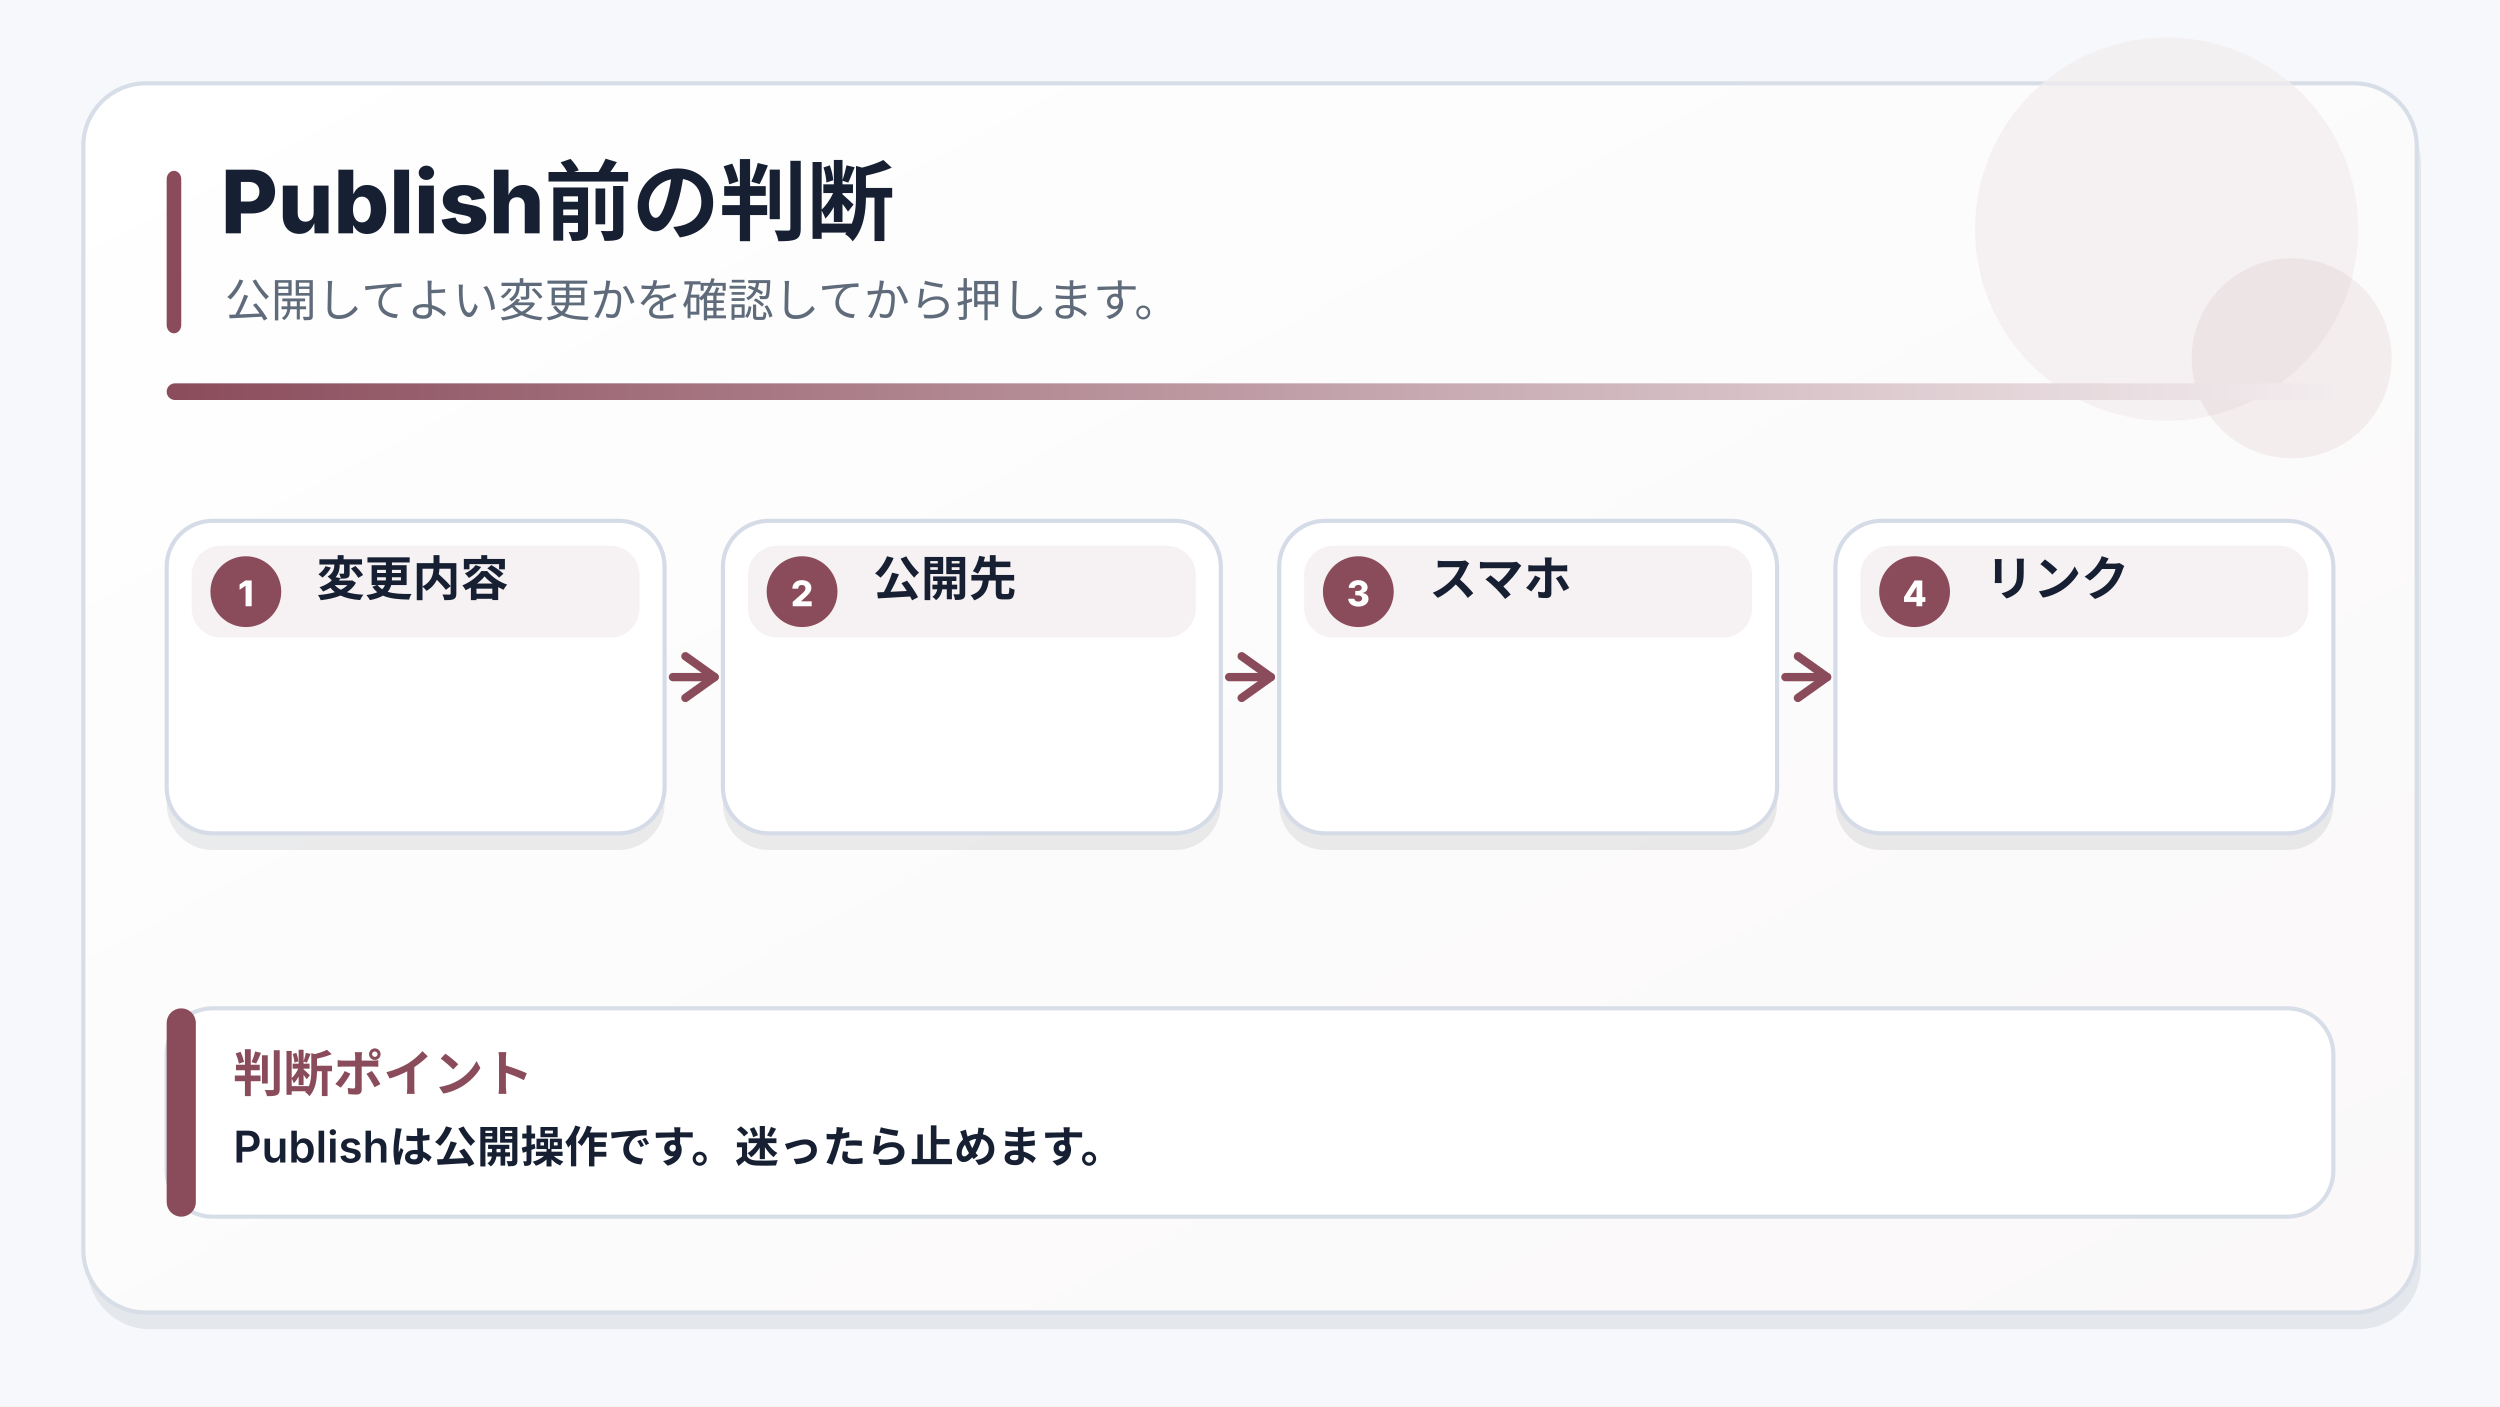
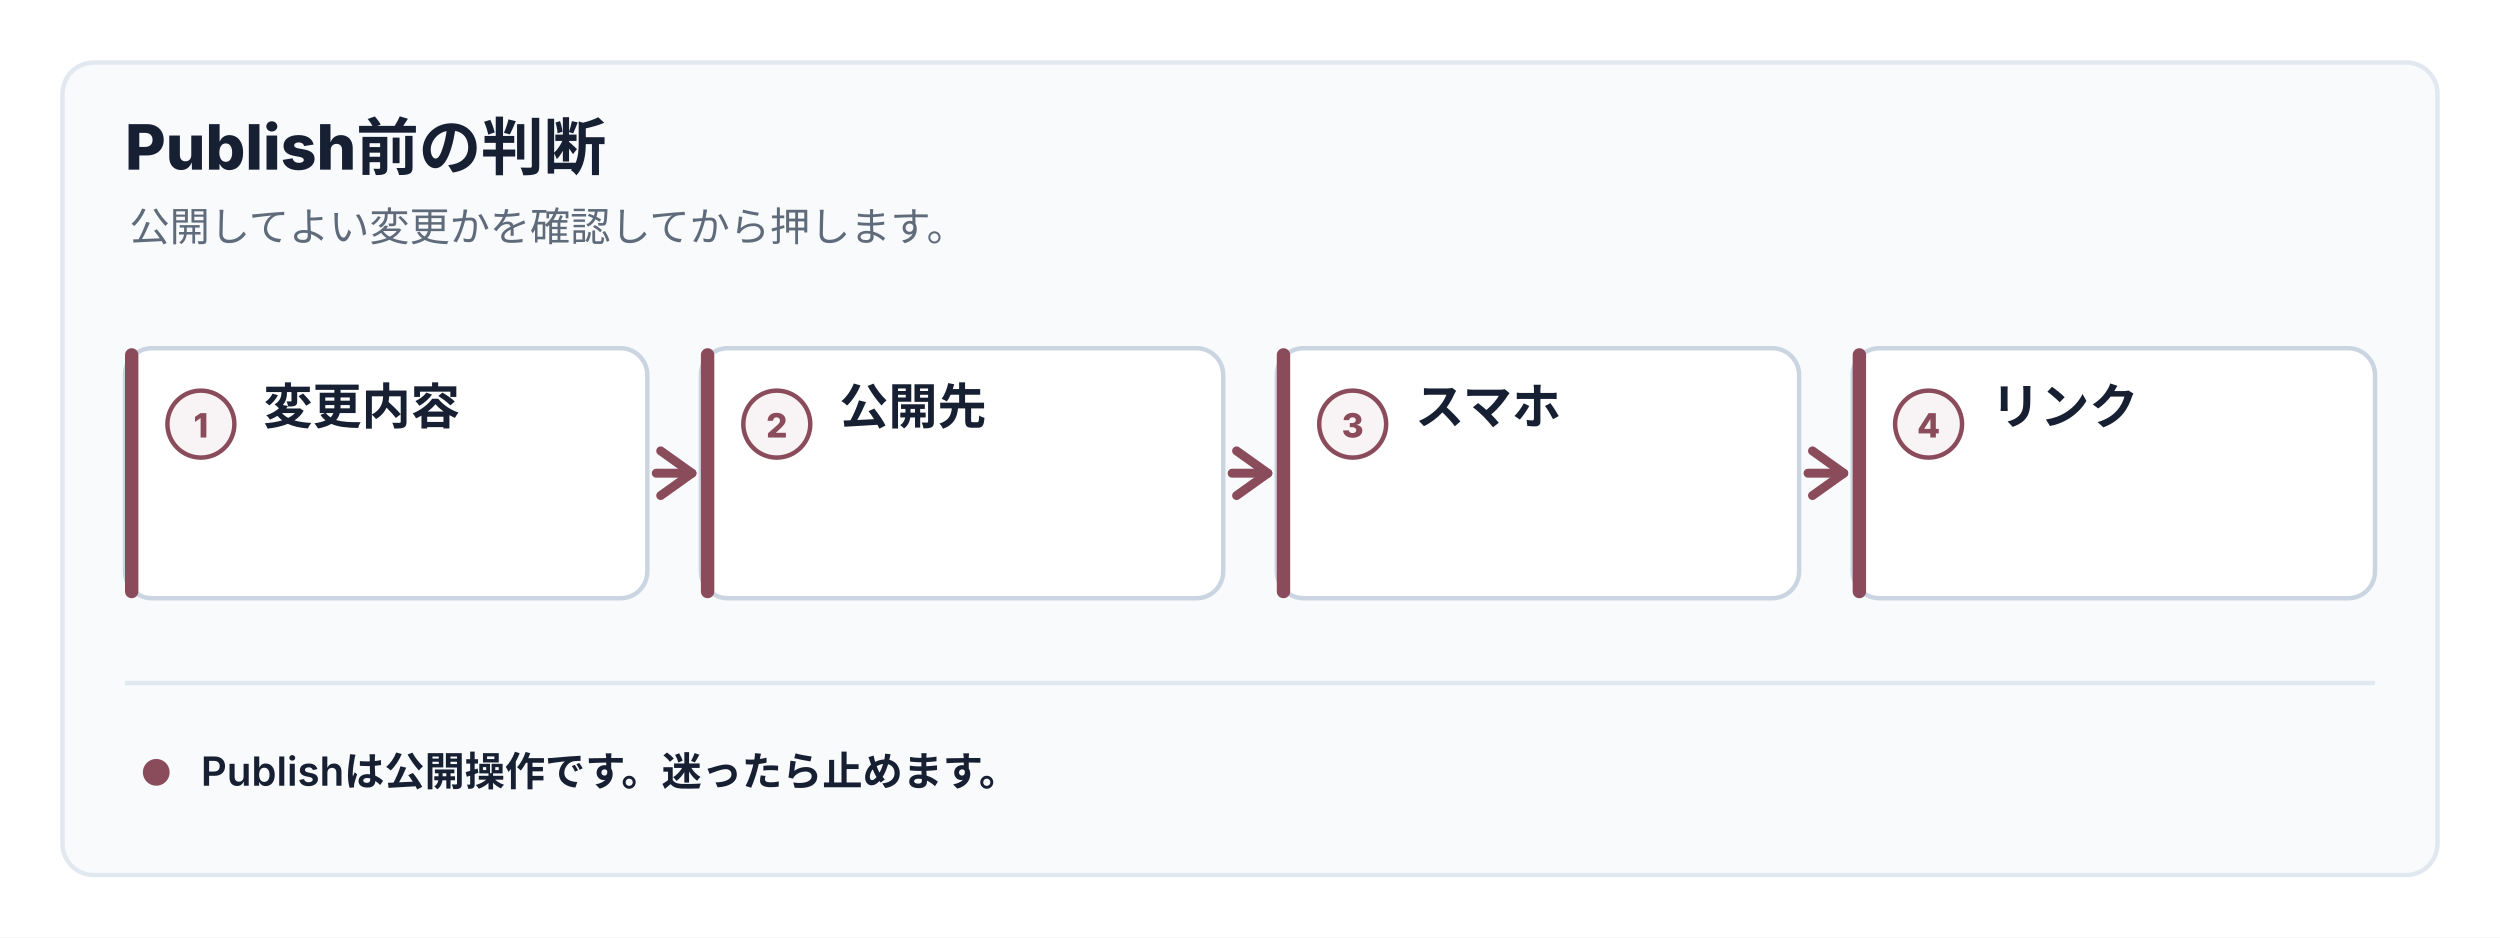
- <svg xmlns="http://www.w3.org/2000/svg" width="1200" height="675" viewBox="0 0 1200 675" role="img">
-   <defs>
-     <linearGradient id="bg" x1="0" y1="0" x2="1" y2="1">
-       <stop offset="0%" stop-color="#FFFFFF" />
-       <stop offset="100%" stop-color="#FAF8F8" />
-     </linearGradient>
-     <linearGradient id="bar" x1="0" y1="0" x2="1" y2="0">
-       <stop offset="0%" stop-color="#8A4B5B" />
-       <stop offset="100%" stop-color="#F3EDEF" />
-     </linearGradient>
-   </defs>
-   <rect width="1200" height="675" fill="#F6F8FC" />
-   <rect x="42" y="48" width="1120" height="590" rx="30" fill="#0F172A" opacity="0.08" />
-   <rect x="40" y="40" width="1120" height="590" rx="30" fill="url(#bg)" stroke="#D8DEE8" stroke-width="2" />
-   <circle cx="1040" cy="110" r="92" fill="#F3EDEF" opacity="0.72" />
-   <circle cx="1100" cy="172" r="48" fill="#8A4B5B" opacity="0.08" />
-   <rect x="80" y="82" width="7" height="78" rx="4" fill="#8A4B5B" />
-   <text x="106" y="112" font-family="-apple-system, BlinkMacSystemFont, Segoe UI, sans-serif" font-size="42" font-weight="800" fill="#172033" text-anchor="start">Publish前の判断</text>
-   <text x="108" y="152" font-family="-apple-system, BlinkMacSystemFont, Segoe UI, sans-serif" font-size="22" font-weight="500" fill="#5F6B7A" text-anchor="start">公開してよい変更かを確認してから押します。</text>
-   <rect x="80" y="184" width="1040" height="8" rx="4" fill="url(#bar)" />
-   <rect x="80" y="258" width="239" height="150" rx="22" fill="#0F172A" opacity="0.08" />
-   <rect x="80" y="250" width="239" height="150" rx="22" fill="#ffffff" stroke="#D5DCE8" stroke-width="2" />
-   <rect x="92" y="262" width="215" height="44" rx="14" fill="#F6F1F2" />
-   <circle cx="118" cy="284" r="17" fill="#8A4B5B" />
-   <text x="118" y="291" font-family="-apple-system, BlinkMacSystemFont, Segoe UI, sans-serif" font-size="17" font-weight="800" fill="#ffffff" text-anchor="middle">1</text>
-   <text x="152" y="286" font-family="-apple-system, BlinkMacSystemFont, Segoe UI, sans-serif" font-size="23" font-weight="750" fill="#172033" text-anchor="start">変更内容</text>
-   <line x1="323" y1="325" x2="343" y2="325" stroke="#8A4B5B" stroke-width="4" stroke-linecap="round" />
-   <path d="M 329 315 L 343 325 L 329 335" fill="none" stroke="#8A4B5B" stroke-width="4" stroke-linecap="round" stroke-linejoin="round" />
-   <rect x="347" y="258" width="239" height="150" rx="22" fill="#0F172A" opacity="0.08" />
-   <rect x="347" y="250" width="239" height="150" rx="22" fill="#ffffff" stroke="#D5DCE8" stroke-width="2" />
-   <rect x="359" y="262" width="215" height="44" rx="14" fill="#F6F1F2" />
-   <circle cx="385" cy="284" r="17" fill="#8A4B5B" />
-   <text x="385" y="291" font-family="-apple-system, BlinkMacSystemFont, Segoe UI, sans-serif" font-size="17" font-weight="800" fill="#ffffff" text-anchor="middle">2</text>
-   <text x="419" y="286" font-family="-apple-system, BlinkMacSystemFont, Segoe UI, sans-serif" font-size="23" font-weight="750" fill="#172033" text-anchor="start">公開先</text>
-   <line x1="590" y1="325" x2="610" y2="325" stroke="#8A4B5B" stroke-width="4" stroke-linecap="round" />
-   <path d="M 596 315 L 610 325 L 596 335" fill="none" stroke="#8A4B5B" stroke-width="4" stroke-linecap="round" stroke-linejoin="round" />
-   <rect x="614" y="258" width="239" height="150" rx="22" fill="#0F172A" opacity="0.08" />
-   <rect x="614" y="250" width="239" height="150" rx="22" fill="#ffffff" stroke="#D5DCE8" stroke-width="2" />
-   <rect x="626" y="262" width="215" height="44" rx="14" fill="#F6F1F2" />
-   <circle cx="652" cy="284" r="17" fill="#8A4B5B" />
-   <text x="652" y="291" font-family="-apple-system, BlinkMacSystemFont, Segoe UI, sans-serif" font-size="17" font-weight="800" fill="#ffffff" text-anchor="middle">3</text>
-   <text x="686" y="286" font-family="-apple-system, BlinkMacSystemFont, Segoe UI, sans-serif" font-size="23" font-weight="750" fill="#172033" text-anchor="start">スマホ</text>
-   <line x1="857" y1="325" x2="877" y2="325" stroke="#8A4B5B" stroke-width="4" stroke-linecap="round" />
-   <path d="M 863 315 L 877 325 L 863 335" fill="none" stroke="#8A4B5B" stroke-width="4" stroke-linecap="round" stroke-linejoin="round" />
-   <rect x="881" y="258" width="239" height="150" rx="22" fill="#0F172A" opacity="0.08" />
-   <rect x="881" y="250" width="239" height="150" rx="22" fill="#ffffff" stroke="#D5DCE8" stroke-width="2" />
-   <rect x="893" y="262" width="215" height="44" rx="14" fill="#F6F1F2" />
-   <circle cx="919" cy="284" r="17" fill="#8A4B5B" />
-   <text x="919" y="291" font-family="-apple-system, BlinkMacSystemFont, Segoe UI, sans-serif" font-size="17" font-weight="800" fill="#ffffff" text-anchor="middle">4</text>
-   <text x="953" y="286" font-family="-apple-system, BlinkMacSystemFont, Segoe UI, sans-serif" font-size="23" font-weight="750" fill="#172033" text-anchor="start">リンク</text>
-   <rect x="80" y="484" width="1040" height="100" rx="22" fill="#FFFFFF" stroke="#D8DEE8" stroke-width="2" />
-   <rect x="80" y="484" width="14" height="100" rx="7" fill="#8A4B5B" />
-   <text x="112" y="524" font-family="-apple-system, BlinkMacSystemFont, Segoe UI, sans-serif" font-size="24" font-weight="800" fill="#8A4B5B" text-anchor="start">判断ポイント</text>
-   <text x="112" y="558" font-family="-apple-system, BlinkMacSystemFont, Segoe UI, sans-serif" font-size="21" font-weight="600" fill="#172033" text-anchor="start">Publishは公開操作です。迷ったら止めます。</text>
+ <svg xmlns="http://www.w3.org/2000/svg" width="1120" height="420" viewBox="0 0 1120 420" role="img">
+   <rect width="1120" height="420" fill="#FFFFFF" />
+   <rect x="28" y="28" width="1064" height="364" rx="14" fill="#F8FAFC" stroke="#E2E8F0" stroke-width="2" />
+   <text x="56" y="76" font-family="-apple-system, BlinkMacSystemFont, Segoe UI, sans-serif" font-size="28" font-weight="800" fill="#172033" text-anchor="start">Publish前の判断</text>
+   <text x="58" y="108" font-family="-apple-system, BlinkMacSystemFont, Segoe UI, sans-serif" font-size="18" font-weight="500" fill="#5F6B7A" text-anchor="start">公開してよい変更かを確認してから押します。</text>
+   <rect x="56" y="156" width="234" height="112" rx="12" fill="#ffffff" stroke="#CBD5E1" stroke-width="2" />
+   <rect x="56" y="156" width="6" height="112" rx="3" fill="#8A4B5B" />
+   <circle cx="90" cy="190" r="15" fill="#F8F4F5" stroke="#8A4B5B" stroke-width="2" />
+   <text x="90" y="196" font-family="-apple-system, BlinkMacSystemFont, Segoe UI, sans-serif" font-size="15" font-weight="800" fill="#8A4B5B" text-anchor="middle">1</text>
+   <text x="118" y="190" font-family="-apple-system, BlinkMacSystemFont, Segoe UI, sans-serif" font-size="22" font-weight="700" fill="#172033" text-anchor="start">変更内容</text>
+   <line x1="294" y1="212" x2="310" y2="212" stroke="#8A4B5B" stroke-width="4" stroke-linecap="round" />
+   <path d="M 296 202 L 310 212 L 296 222" fill="none" stroke="#8A4B5B" stroke-width="4" stroke-linecap="round" stroke-linejoin="round" />
+   <rect x="314" y="156" width="234" height="112" rx="12" fill="#ffffff" stroke="#CBD5E1" stroke-width="2" />
+   <rect x="314" y="156" width="6" height="112" rx="3" fill="#8A4B5B" />
+   <circle cx="348" cy="190" r="15" fill="#F8F4F5" stroke="#8A4B5B" stroke-width="2" />
+   <text x="348" y="196" font-family="-apple-system, BlinkMacSystemFont, Segoe UI, sans-serif" font-size="15" font-weight="800" fill="#8A4B5B" text-anchor="middle">2</text>
+   <text x="376" y="190" font-family="-apple-system, BlinkMacSystemFont, Segoe UI, sans-serif" font-size="22" font-weight="700" fill="#172033" text-anchor="start">公開先</text>
+   <line x1="552" y1="212" x2="568" y2="212" stroke="#8A4B5B" stroke-width="4" stroke-linecap="round" />
+   <path d="M 554 202 L 568 212 L 554 222" fill="none" stroke="#8A4B5B" stroke-width="4" stroke-linecap="round" stroke-linejoin="round" />
+   <rect x="572" y="156" width="234" height="112" rx="12" fill="#ffffff" stroke="#CBD5E1" stroke-width="2" />
+   <rect x="572" y="156" width="6" height="112" rx="3" fill="#8A4B5B" />
+   <circle cx="606" cy="190" r="15" fill="#F8F4F5" stroke="#8A4B5B" stroke-width="2" />
+   <text x="606" y="196" font-family="-apple-system, BlinkMacSystemFont, Segoe UI, sans-serif" font-size="15" font-weight="800" fill="#8A4B5B" text-anchor="middle">3</text>
+   <text x="634" y="190" font-family="-apple-system, BlinkMacSystemFont, Segoe UI, sans-serif" font-size="22" font-weight="700" fill="#172033" text-anchor="start">スマホ</text>
+   <line x1="810" y1="212" x2="826" y2="212" stroke="#8A4B5B" stroke-width="4" stroke-linecap="round" />
+   <path d="M 812 202 L 826 212 L 812 222" fill="none" stroke="#8A4B5B" stroke-width="4" stroke-linecap="round" stroke-linejoin="round" />
+   <rect x="830" y="156" width="234" height="112" rx="12" fill="#ffffff" stroke="#CBD5E1" stroke-width="2" />
+   <rect x="830" y="156" width="6" height="112" rx="3" fill="#8A4B5B" />
+   <circle cx="864" cy="190" r="15" fill="#F8F4F5" stroke="#8A4B5B" stroke-width="2" />
+   <text x="864" y="196" font-family="-apple-system, BlinkMacSystemFont, Segoe UI, sans-serif" font-size="15" font-weight="800" fill="#8A4B5B" text-anchor="middle">4</text>
+   <text x="892" y="190" font-family="-apple-system, BlinkMacSystemFont, Segoe UI, sans-serif" font-size="22" font-weight="700" fill="#172033" text-anchor="start">リンク</text>
+   <line x1="56" y1="306" x2="1064" y2="306" stroke="#E2E8F0" stroke-width="2" />
+   <circle cx="70" cy="346" r="6" fill="#8A4B5B" />
+   <text x="90" y="352" font-family="-apple-system, BlinkMacSystemFont, Segoe UI, sans-serif" font-size="18" font-weight="600" fill="#172033" text-anchor="start">Publishは公開操作です。迷ったら止めます。</text>
</svg>
